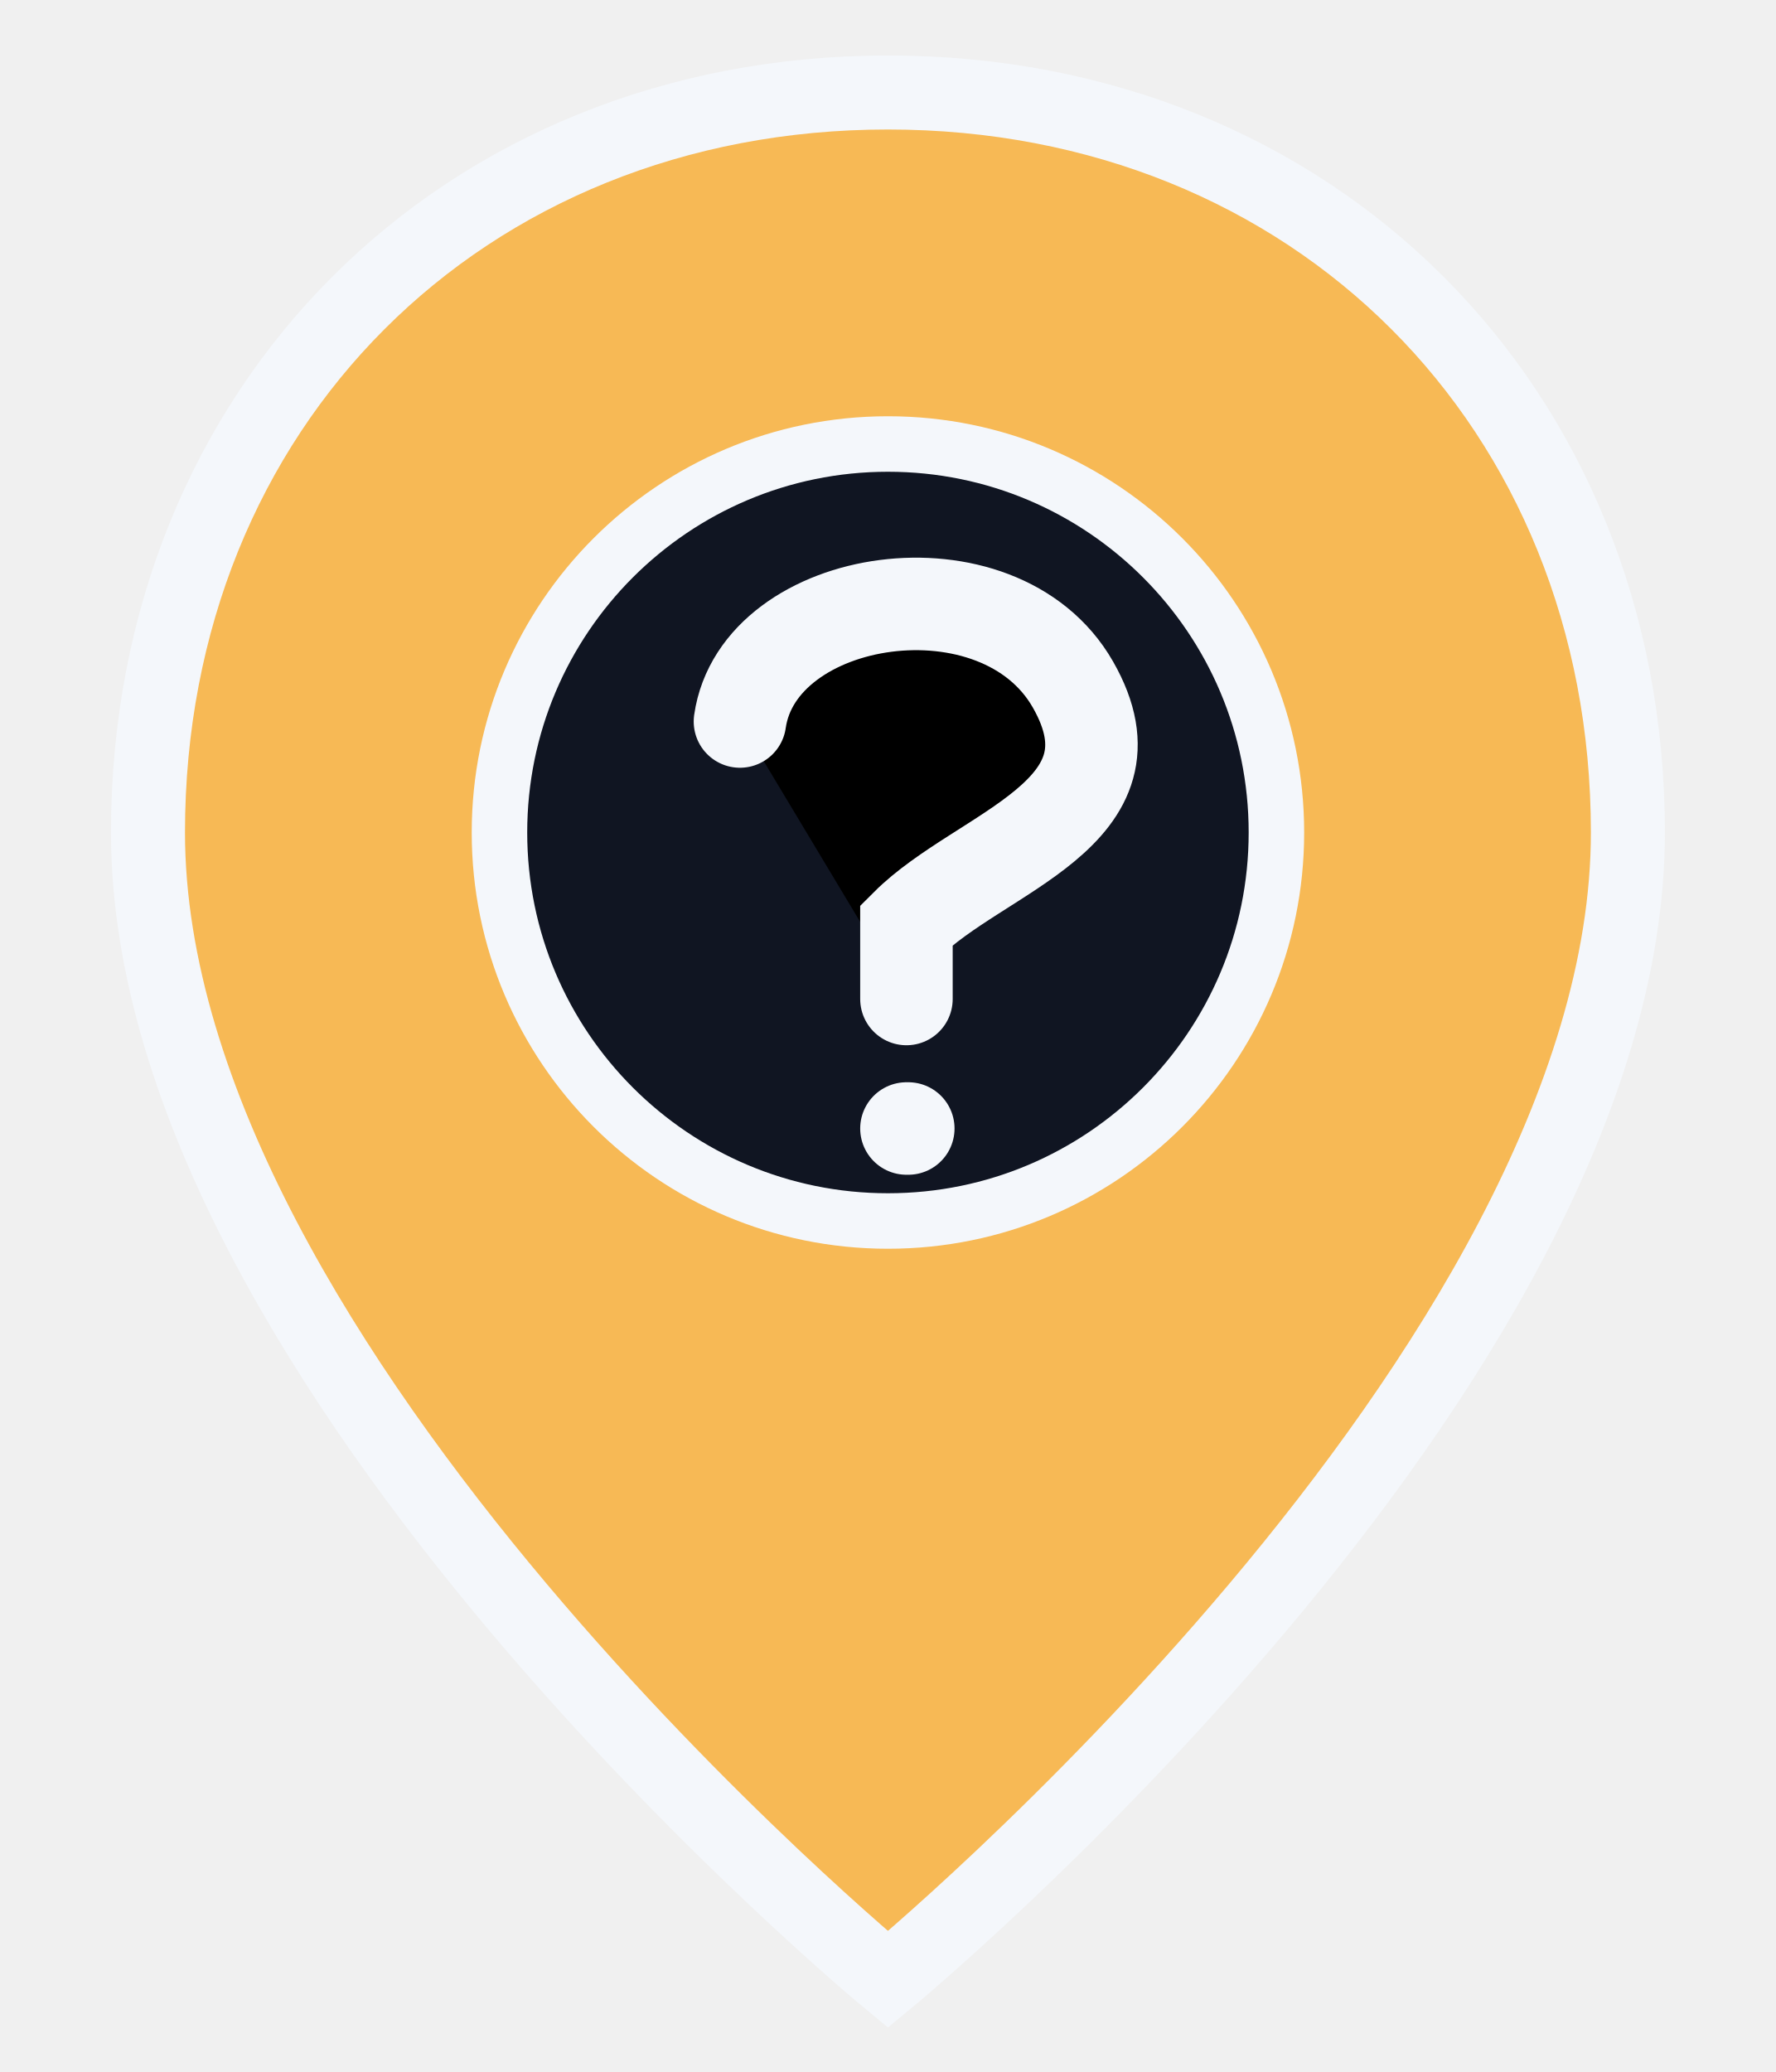
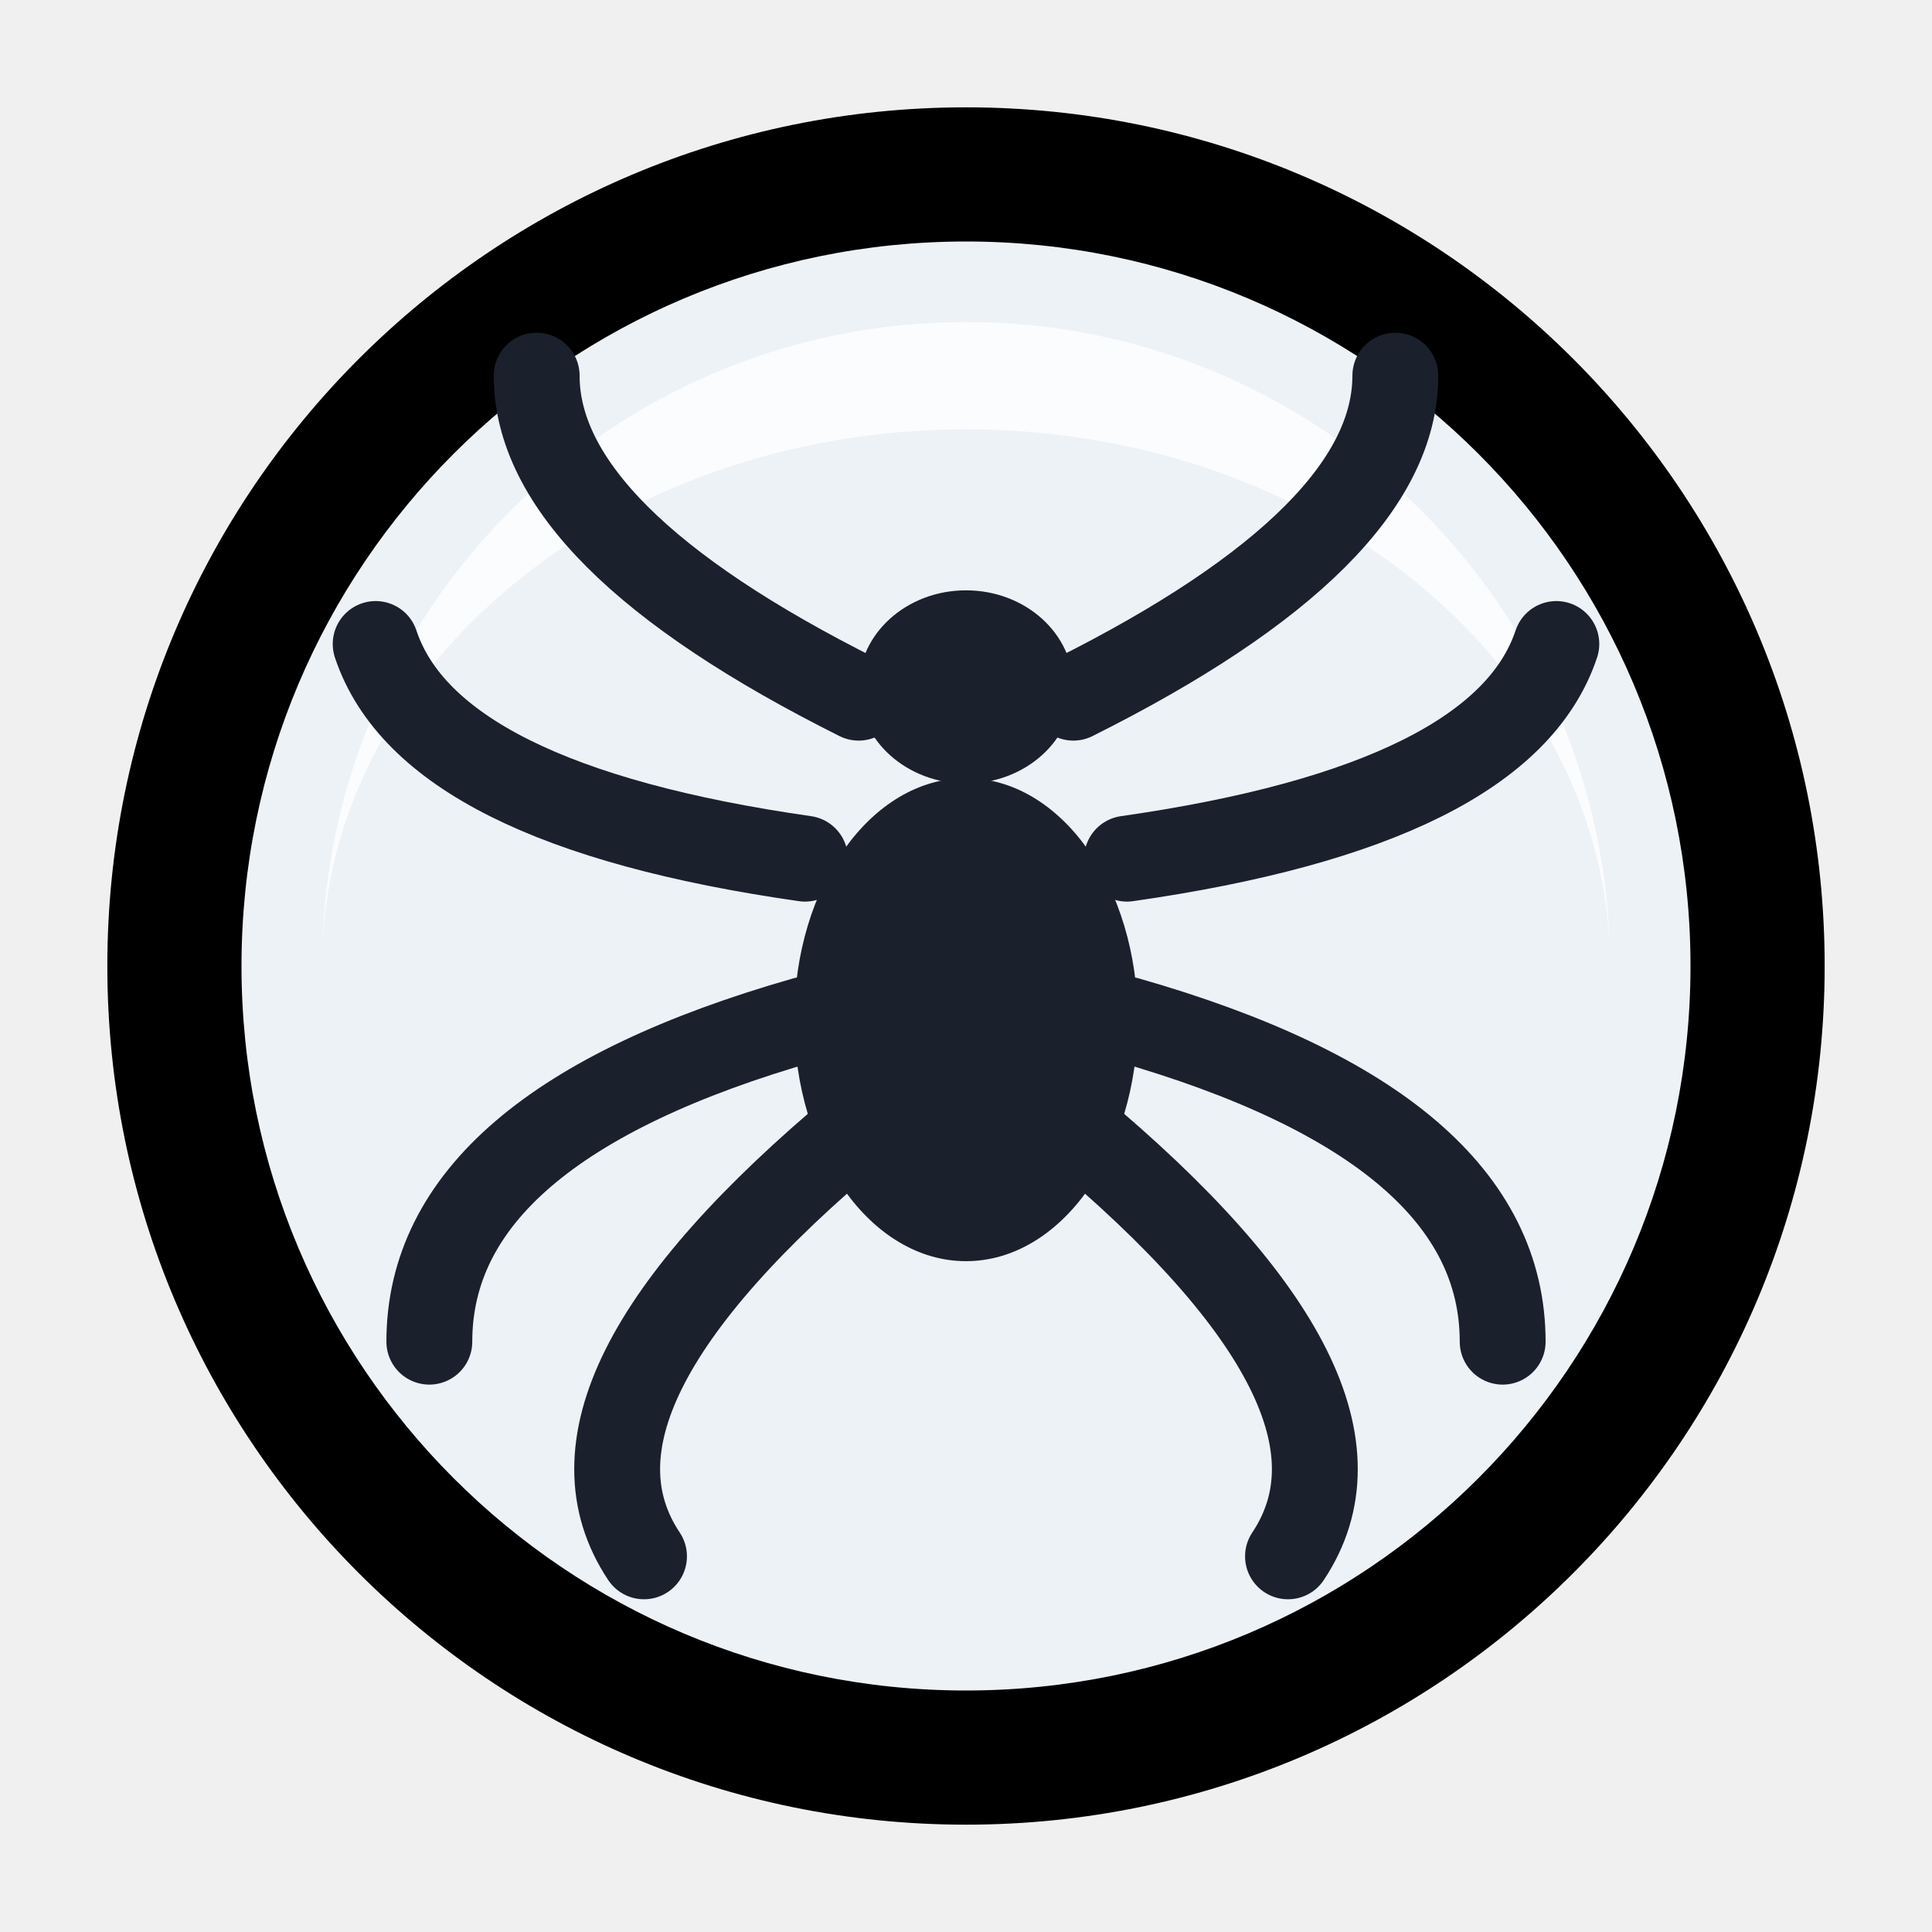
- <svg xmlns="http://www.w3.org/2000/svg" viewBox="0 0 96 112" role="img" aria-label="Rumored sighting marker placeholder">
-   <path d="M48 5C25 5 8 22 8 45c0 29 40 62 40 62s40-33 40-62C88 22 71 5 48 5Z" fill="#F7B955" stroke="#F4F7FB" stroke-width="4" />
-   <circle cx="48" cy="45" r="21" fill="#101522" stroke="#F4F7FB" stroke-width="3" />
-   <path d="M40 39c1-7 14-9 18-2 4 7-5 9-9 13v4M49 61h.1" stroke="#F4F7FB" stroke-width="5" stroke-linecap="round" />
+ <svg xmlns="http://www.w3.org/2000/svg" viewBox="0 0 36 36" width="36" height="36" shape-rendering="geometricPrecision">
+   <circle cx="18" cy="18" r="16" fill="#000000" />
+   <circle cx="18" cy="18" r="13.5" fill="#edf2f7" />
+   <path d="M 6 18 A 12 12 0 0 1 30 18 A 12 10 0 0 0 6 18" fill="#ffffff" opacity="0.8" />
+   <g fill="#1a202c">
+     <ellipse cx="18" cy="19" rx="3.2" ry="4.5" />
+     <ellipse cx="18" cy="12.8" rx="2" ry="1.8" />
+     <path d="M 16 13 Q 10 10 10 7" stroke="#1a202c" stroke-width="1.6" fill="none" stroke-linecap="round" />
+     <path d="M 15 16 Q 8 15 7 12" stroke="#1a202c" stroke-width="1.6" fill="none" stroke-linecap="round" />
+     <path d="M 15 19 Q 8 21 8 25" stroke="#1a202c" stroke-width="1.6" fill="none" stroke-linecap="round" />
+     <path d="M 16 21 Q 10 26 12 29" stroke="#1a202c" stroke-width="1.6" fill="none" stroke-linecap="round" />
+     <path d="M 20 13 Q 26 10 26 7" stroke="#1a202c" stroke-width="1.6" fill="none" stroke-linecap="round" />
+     <path d="M 21 16 Q 28 15 29 12" stroke="#1a202c" stroke-width="1.6" fill="none" stroke-linecap="round" />
+     <path d="M 21 19 Q 28 21 28 25" stroke="#1a202c" stroke-width="1.6" fill="none" stroke-linecap="round" />
+     <path d="M 20 21 Q 26 26 24 29" stroke="#1a202c" stroke-width="1.6" fill="none" stroke-linecap="round" />
+   </g>
</svg>
